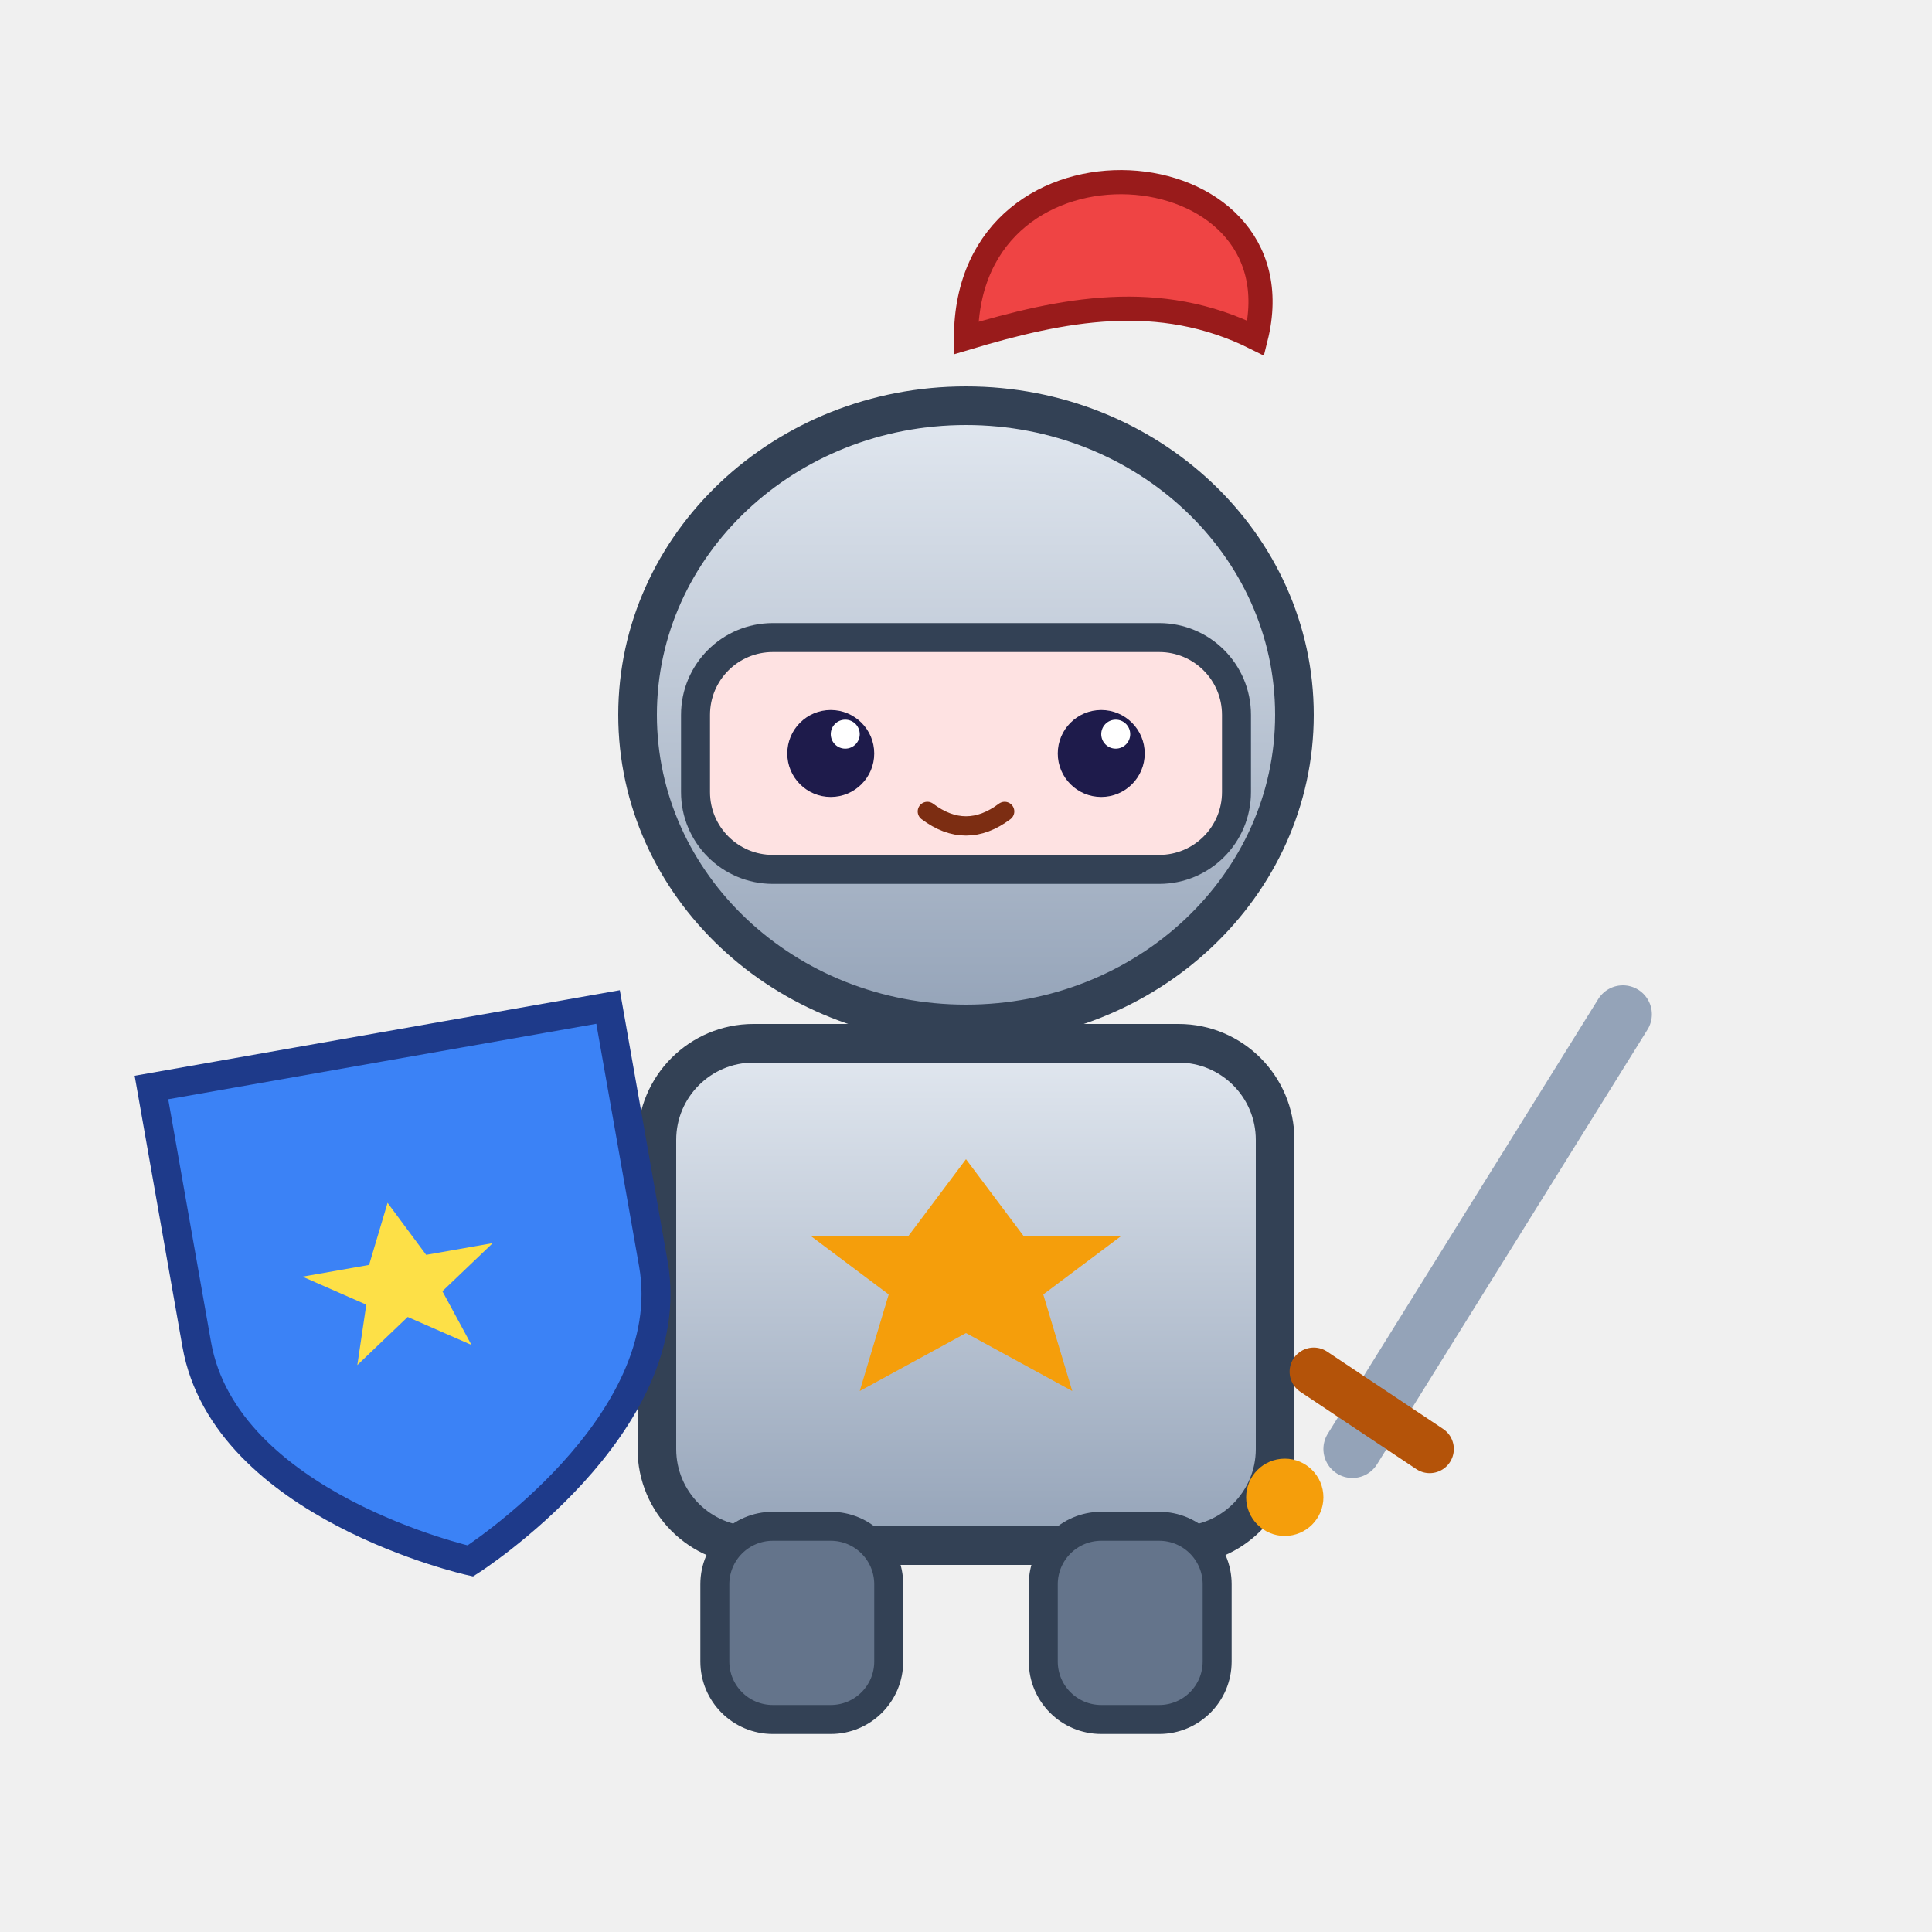
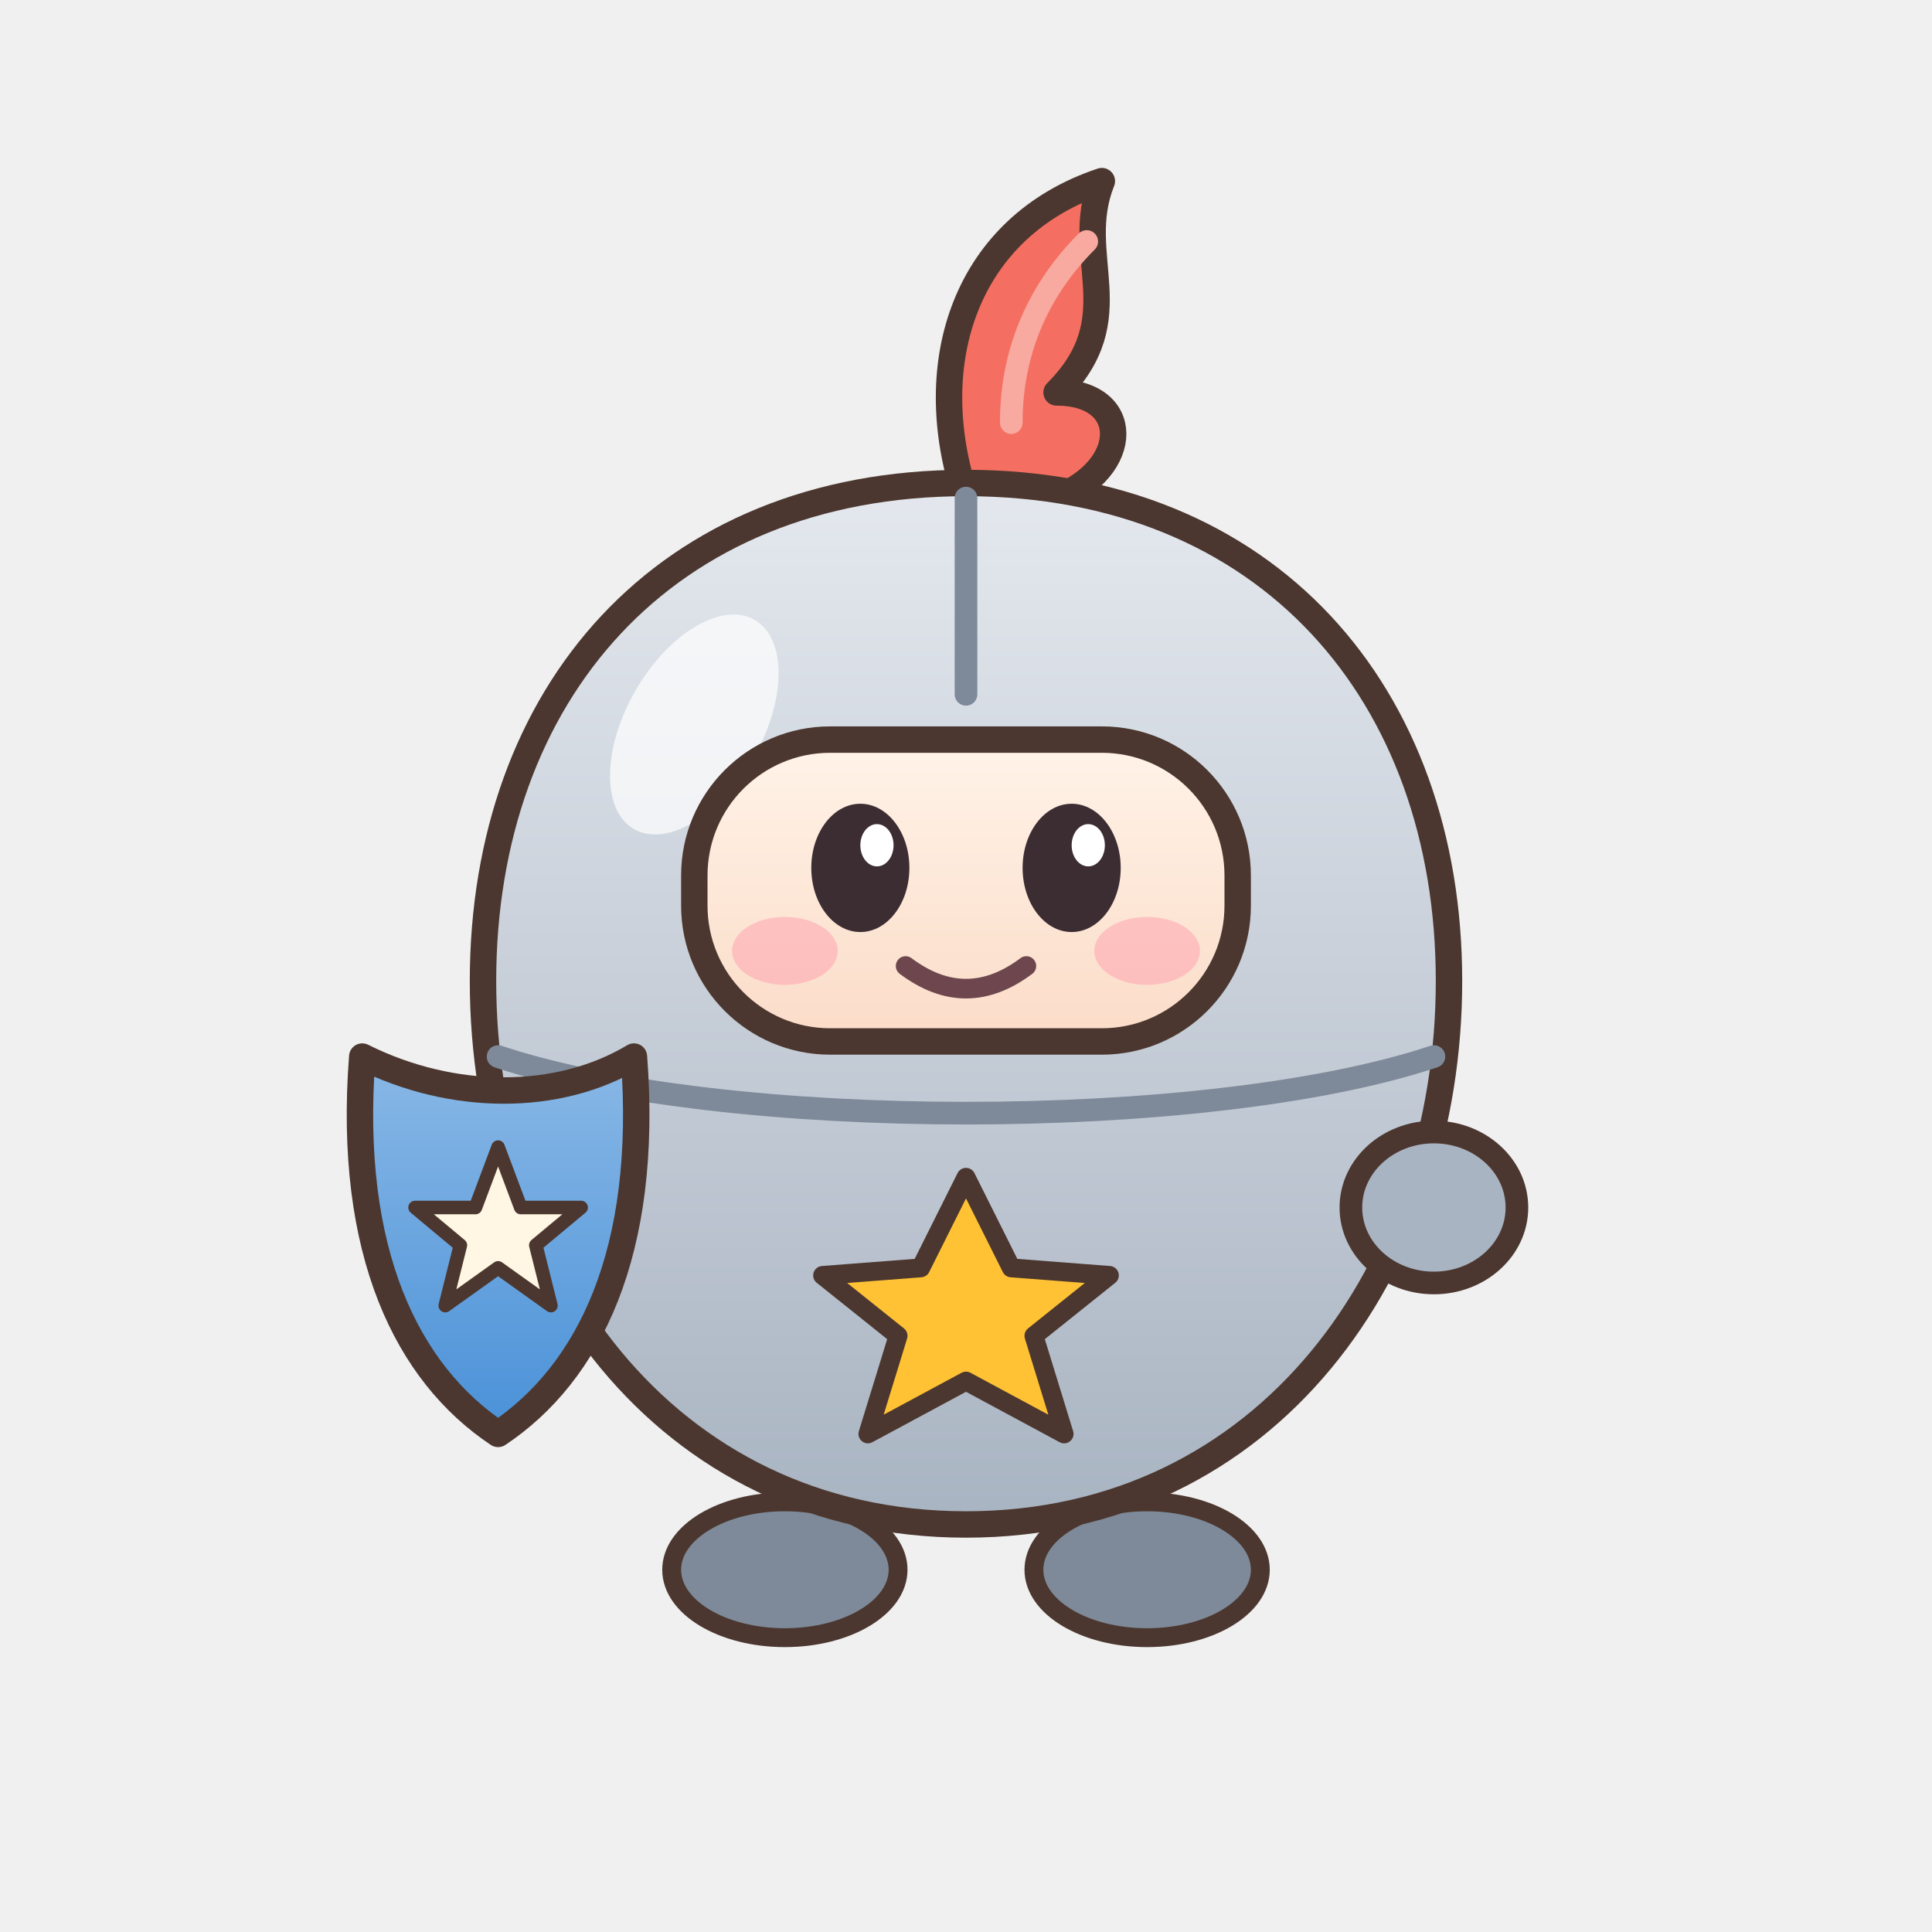
- <svg xmlns="http://www.w3.org/2000/svg" viewBox="0 0 200 200" width="200" height="200">
+ <svg xmlns="http://www.w3.org/2000/svg" viewBox="0 0 256 256" width="256" height="256">
  <defs>
-     <linearGradient id="armor" x1="0" y1="0" x2="0" y2="1">
-       <stop offset="0%" stop-color="#E2E8F0" />
-       <stop offset="100%" stop-color="#94A3B8" />
+     <linearGradient id="cavaliere_steel" x1="0" y1="0" x2="0" y2="1">
+       <stop offset="0" stop-color="#E4E8EE" />
+       <stop offset="1" stop-color="#A9B4C2" />
+     </linearGradient>
+     <linearGradient id="cavaliere_skin" x1="0" y1="0" x2="0" y2="1">
+       <stop offset="0" stop-color="#FFF3E8" />
+       <stop offset="1" stop-color="#FBDCC8" />
+     </linearGradient>
+     <linearGradient id="cavaliere_shield" x1="0" y1="0" x2="0" y2="1">
+       <stop offset="0" stop-color="#89B8E6" />
+       <stop offset="1" stop-color="#4A91D8" />
    </linearGradient>
  </defs>
-   <path d="M 100 35 C 100 12 135 15 130 35 C 120 30 110 32 100 35 Z" fill="#EF4444" stroke="#991B1B" stroke-width="2.5" />
-   <rect x="68" y="108" width="64" height="52" rx="10" fill="url(#armor)" stroke="#334155" stroke-width="4" />
-   <polygon points="100,120 106,128 116,128 108,134 111,144 100,138 89,144 92,134 84,128 94,128" fill="#F59E0B" />
-   <rect x="74" y="158" width="18" height="20" rx="6" fill="#64748B" stroke="#334155" stroke-width="3" />
-   <rect x="108" y="158" width="18" height="20" rx="6" fill="#64748B" stroke="#334155" stroke-width="3" />
-   <path d="M 44 108 L 68 108 L 68 135 C 68 152 44 162 44 162 C 44 162 20 152 20 135 L 20 108 Z" fill="#3B82F6" stroke="#1E3A8A" stroke-width="3" transform="rotate(-10 44 135)" />
-   <polygon points="42,124 45,130 52,130 46,134 48,140 42,136 36,140 38,134 32,130 39,130" fill="#FDE047" transform="rotate(-10 44 135)" />
-   <line x1="140" y1="150" x2="168" y2="105" stroke="#94A3B8" stroke-width="6" stroke-linecap="round" />
-   <line x1="136" y1="142" x2="148" y2="150" stroke="#B45309" stroke-width="5" stroke-linecap="round" />
-   <circle cx="133" cy="155" r="4" fill="#F59E0B" />
-   <ellipse cx="100" cy="74" rx="34" ry="32" fill="url(#armor)" stroke="#334155" stroke-width="4" />
-   <rect x="72" y="66" width="56" height="24" rx="8" fill="#FEE2E2" stroke="#334155" stroke-width="3" />
-   <circle cx="86" cy="78" r="4.5" fill="#1E1B4B" />
-   <circle cx="114" cy="78" r="4.5" fill="#1E1B4B" />
-   <circle cx="87.5" cy="76" r="1.5" fill="#FFFFFF" />
-   <circle cx="115.5" cy="76" r="1.5" fill="#FFFFFF" />
-   <path d="M 96 84 Q 100 87 104 84" stroke="#7C2D12" stroke-width="2" fill="none" stroke-linecap="round" />
+   <g id="character">
+     <g id="plume">
+       <path d="M128 66 C122 48 128 30 146 24 C142 34 150 42 140 52 C150 52 150 62 140 66 Z" fill="#F46F61" stroke="#4B372F" stroke-width="3.5" stroke-linejoin="round" />
+       <path d="M134 56 C134 46 138 38 144 32" fill="none" stroke="#F8A9A0" stroke-width="3" stroke-linecap="round" />
+     </g>
+     <g id="feet">
+       <ellipse cx="104" cy="208" rx="15" ry="9" fill="#7E8A99" stroke="#4B372F" stroke-width="2.5" />
+       <ellipse cx="152" cy="208" rx="15" ry="9" fill="#7E8A99" stroke="#4B372F" stroke-width="2.5" />
+     </g>
+     <g id="body">
+       <path d="M128 64 C168 64 192 92 192 130 C192 168 168 202 128 202 C88 202 64 168 64 130 C64 92 88 64 128 64 Z" fill="url(#cavaliere_steel)" stroke="#4B372F" stroke-width="3.5" stroke-linejoin="round" />
+       <path d="M66 140 C96 150 160 150 190 140" fill="none" stroke="#7E8A99" stroke-width="3" stroke-linecap="round" />
+       <path d="M128 66 L128 92" stroke="#7E8A99" stroke-width="3" stroke-linecap="round" />
+       <ellipse cx="92" cy="96" rx="9" ry="16" fill="#FFFFFF" opacity="0.7" transform="rotate(30 92 96)" />
+     </g>
+     <g id="visor">
+       <rect x="92" y="98" width="72" height="40" rx="18" fill="url(#cavaliere_skin)" stroke="#4B372F" stroke-width="3.5" />
+     </g>
+     <g id="face">
+       <ellipse cx="104" cy="126" rx="7" ry="4.5" fill="#FDA4AF" opacity="0.55" />
+       <ellipse cx="152" cy="126" rx="7" ry="4.5" fill="#FDA4AF" opacity="0.55" />
+       <ellipse cx="114" cy="115" rx="6.5" ry="8.5" fill="#3C2D33" />
+       <ellipse cx="142" cy="115" rx="6.5" ry="8.5" fill="#3C2D33" />
+       <ellipse cx="116.2" cy="112" rx="2.2" ry="2.8" fill="#FFFFFF" />
+       <ellipse cx="144.2" cy="112" rx="2.2" ry="2.8" fill="#FFFFFF" />
+       <path d="M120 128 Q128 134 136 128" fill="none" stroke="#6D474D" stroke-width="2.6" stroke-linecap="round" />
+     </g>
+     <g id="emblem">
+       <path d="M128 156 L134 168 L147 169 L137 177 L141 190 L128 183 L115 190 L119 177 L109 169 L122 168 Z" fill="#FFC234" stroke="#4B372F" stroke-width="2.5" stroke-linejoin="round" />
+     </g>
+     <g id="shield">
+       <path d="M48 140 C60 146 74 146 84 140 C86 166 78 182 66 190 C54 182 46 166 48 140 Z" fill="url(#cavaliere_shield)" stroke="#4B372F" stroke-width="3.5" stroke-linejoin="round" />
+       <path d="M66 152 L69 160 L77 160 L71 165 L73 173 L66 168 L59 173 L61 165 L55 160 L63 160 Z" fill="#FFF6E3" stroke="#4B372F" stroke-width="1.8" stroke-linejoin="round" />
+     </g>
+     <g id="hand">
+       <ellipse cx="190" cy="160" rx="11" ry="10" fill="#A9B4C2" stroke="#4B372F" stroke-width="3" />
+     </g>
+   </g>
</svg>
